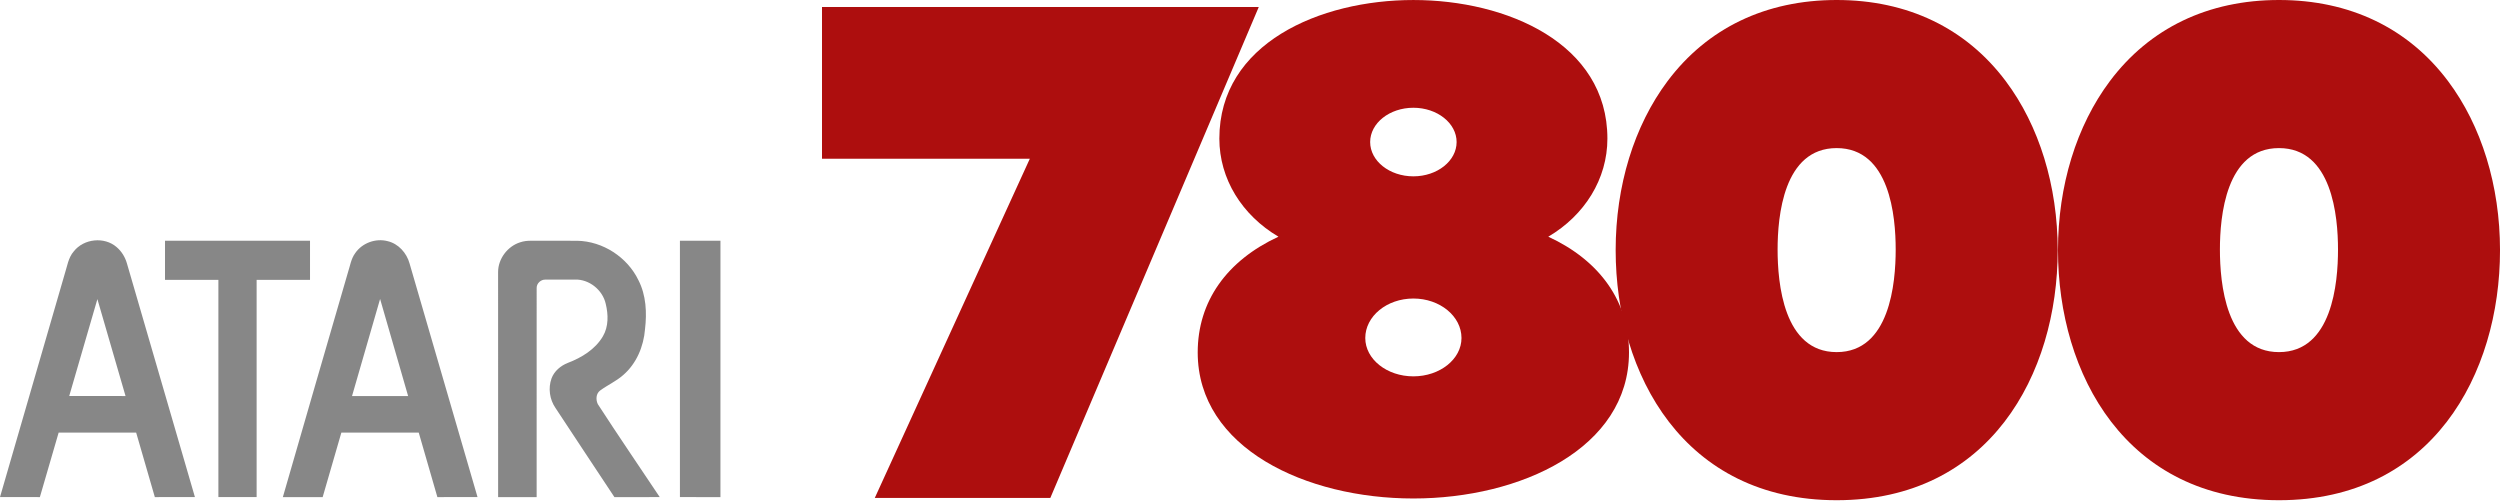
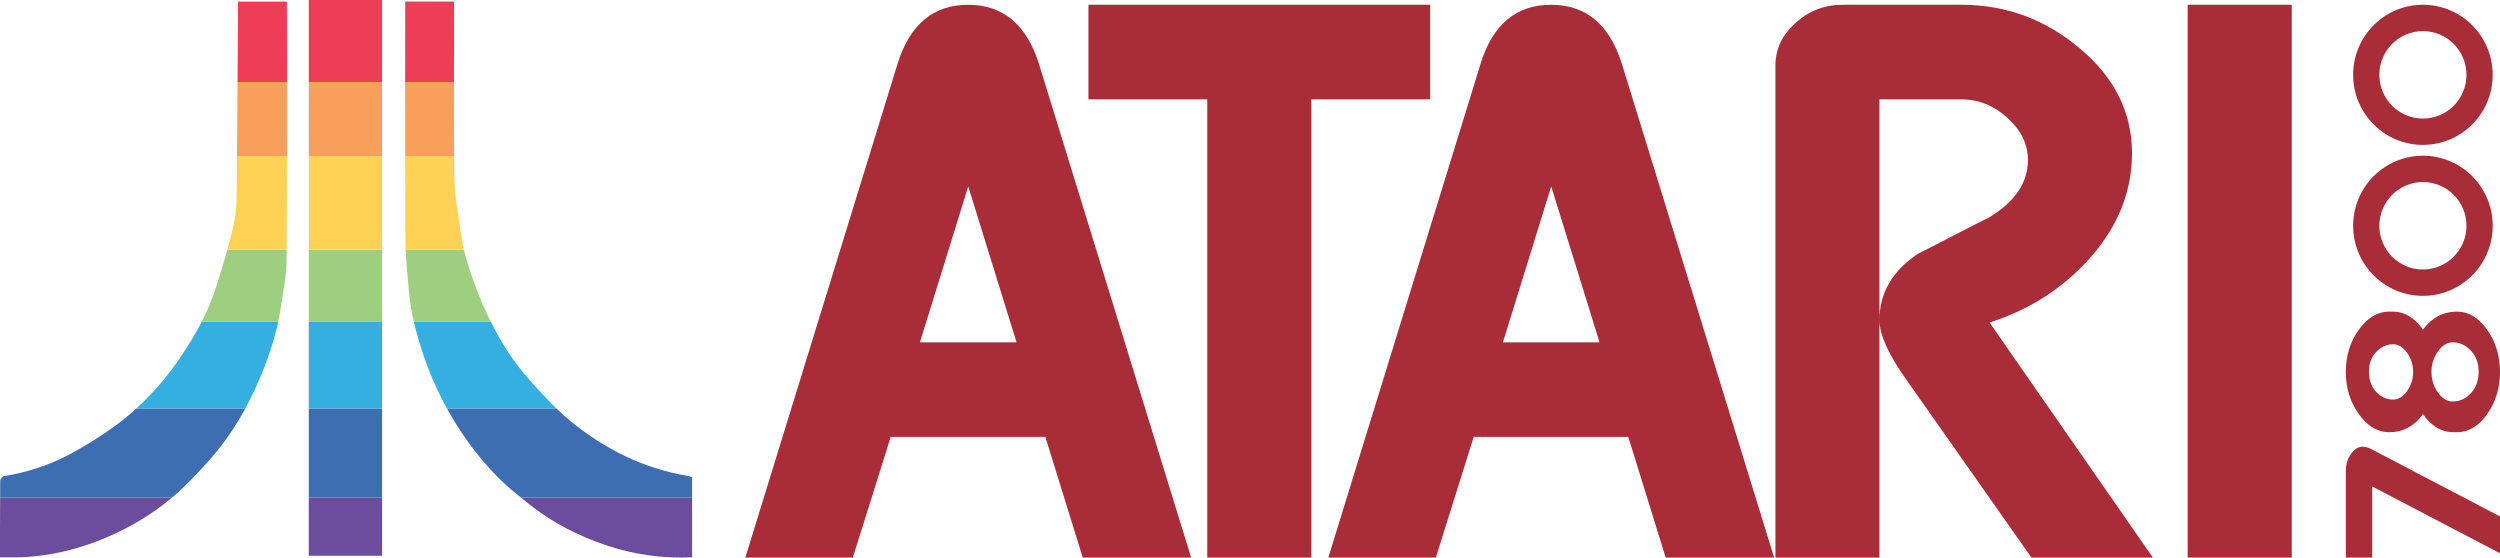
- <svg xmlns="http://www.w3.org/2000/svg" version="1.1" id="Ebene_1" x="0px" y="0px" width="362.658px" height="72.563px" viewBox="217.274 0.152 362.658 72.563" enable-background="new 217.274 0.152 362.658 72.563" xml:space="preserve">
-   <g>
-     <path fill="#878787" d="M227.98,36.615c1.446-1.85,4.439-2.166,6.213-0.614c0.726,0.612,1.234,1.455,1.494,2.361   c3.284,11.302,6.583,22.598,9.863,33.899c-1.938,0.002-3.878-0.003-5.815,0.002c-0.914-3.115-1.807-6.237-2.709-9.356   c-3.749-0.01-7.495-0.003-11.243-0.005c-0.917,3.118-1.823,6.239-2.725,9.361c-1.928-0.007-3.856-0.002-5.784-0.004   c3.121-10.779,6.245-21.562,9.38-32.338C227.026,38.795,227.167,37.537,227.98,36.615 M231.402,43.541   c-1.375,4.682-2.721,9.372-4.087,14.057c2.724,0.013,5.447,0.004,8.17,0.004C234.122,52.915,232.766,48.227,231.402,43.541z" />
-     <path fill="#878787" d="M268.813,36.858c1.01-1.465,2.963-2.176,4.683-1.724c1.573,0.363,2.778,1.719,3.193,3.246   c3.281,11.293,6.574,22.583,9.855,33.876c-1.941,0.013-3.881,0-5.822,0.008c-0.902-3.119-1.795-6.241-2.705-9.359   c-3.742,0.002-7.483-0.007-11.225,0.003c-0.894,3.121-1.816,6.235-2.711,9.355c-1.926,0.003-3.852-0.002-5.777,0.003   c3.119-10.84,6.274-21.672,9.417-32.504C268.051,38.782,268.179,37.704,268.813,36.858 M268.341,57.602   c2.713,0.004,5.424,0.001,8.137,0.001c-1.349-4.695-2.721-9.387-4.066-14.084C271.057,48.214,269.689,52.905,268.341,57.602z" />
-     <path fill="#878787" d="M241.211,35.078c7.013,0,14.024,0,21.035,0c0,1.892,0,3.781,0,5.673c-2.582,0.002-5.163-0.003-7.744,0.002   c0,10.502,0.001,21.007-0.001,31.509c-1.848,0-3.699,0-5.547,0c0-10.502-0.002-21.006,0.001-31.509   c-2.582-0.005-5.162,0-7.745-0.002C241.211,38.859,241.209,36.969,241.211,35.078z" />
-     <path fill="#878787" d="M292.708,35.309c0.533-0.184,1.102-0.247,1.664-0.233c2.211,0.008,4.423,0.001,6.632,0.003   c3.724,0.068,7.278,2.378,8.889,5.73c1.115,2.176,1.231,4.706,0.949,7.093c-0.193,2.5-1.241,4.998-3.163,6.655   c-1.016,0.904-2.279,1.452-3.364,2.257c-0.597,0.455-0.626,1.337-0.318,1.968c2.934,4.529,5.984,8.989,8.98,13.48   c-2.19,0.004-4.382-0.005-6.573,0.004c-2.868-4.308-5.706-8.638-8.562-12.952c-0.84-1.228-1.068-2.854-0.566-4.255   c0.393-1.074,1.332-1.861,2.378-2.268c1.997-0.762,3.966-1.959,5.072-3.843c0.842-1.417,0.798-3.165,0.419-4.715   c-0.443-2.013-2.404-3.596-4.477-3.526c-1.432,0.01-2.865-0.008-4.295,0.007c-0.648-0.015-1.258,0.548-1.25,1.204   c-0.006,10.115,0.004,20.23-0.002,30.347c-1.863-0.004-3.725,0-5.588-0.002c-0.004-10.89,0.002-21.78-0.004-32.671   C289.541,37.683,290.898,35.888,292.708,35.309z" />
-     <path fill="#878787" d="M315.906,35.078c1.961,0,3.92,0,5.88,0c-0.001,12.396,0.004,24.789-0.003,37.186   c-1.958-0.005-3.917,0-5.877-0.002C315.906,59.866,315.906,47.472,315.906,35.078z" />
+ <svg xmlns="http://www.w3.org/2000/svg" viewBox="0 0 533.405 118.969" height="118.969" width="533.405" xml:space="preserve" version="1.1" id="svg2">
+   <defs id="defs6">
+     <clipPath id="clipPath16" clipPathUnits="userSpaceOnUse">
+       <path id="path18" d="m 0,95.175 426.724,0 L 426.724,0 0,0 0,95.175 Z" />
+     </clipPath>
+   </defs>
+   <g transform="matrix(1.25,0,0,-1.25,0,118.9694)" id="g10">
+     <g id="g12">
+       <g clip-path="url(#clipPath16)" id="g14">
+         <g transform="translate(157.0191,36.744)" id="g20">
+           <path id="path22" style="fill:#a92d38;fill-opacity:1;fill-rule:nonzero;stroke:none" d="M 0,0 8.247,26.613 16.494,0 0,0 Z m 20.294,47.621 c -2.139,6.665 -6.151,9.997 -12.047,9.997 -5.94,0 -9.952,-3.332 -12.036,-9.997 l -26.012,-84.365 18.355,0 6.464,20.607 26.391,0 6.386,-20.607 18.5,0 -26.001,84.365 z" />
+         </g>
+         <g transform="translate(185.7835,94.3619)" id="g24">
+           <path id="path26" style="fill:#a92d38;fill-opacity:1;fill-rule:nonzero;stroke:none" d="m 0,0 0,-16.137 20.283,0 0,-78.225 17.765,0 0,78.225 20.283,0 L 58.331,0 0,0 Z" />
+         </g>
+         <g transform="translate(256.5298,36.744)" id="g28">
+           <path id="path30" style="fill:#a92d38;fill-opacity:1;fill-rule:nonzero;stroke:none" d="M 0,0 8.247,26.613 16.494,0 0,0 Z m 20.283,47.621 c -2.128,6.665 -6.14,9.997 -12.036,9.997 -5.951,0 -9.963,-3.332 -12.036,-9.997 l -26.012,-84.365 18.355,0 6.464,20.607 26.38,0 6.386,-20.607 18.511,0 -26.012,84.365 z" />
+         </g>
+         <g transform="translate(339.6022,40.1208)" id="g32">
+           <path id="path34" style="fill:#a92d38;fill-opacity:1;fill-rule:nonzero;stroke:none" d="m 0,0 c 6.999,2.251 12.783,6.018 17.363,11.278 4.625,5.316 6.944,11.19 6.944,17.631 0,6.932 -2.954,12.884 -8.849,17.832 -5.896,5.004 -12.65,7.5 -20.284,7.5 l -20.283,0 c -3.076,0 -5.751,-1.036 -8.035,-3.109 -2.274,-2.073 -3.411,-4.48 -3.411,-7.222 l 0,-84.031 17.754,0 0,78.225 13.931,0 c 2.964,0 5.606,-1.059 7.935,-3.177 2.318,-2.117 3.477,-4.502 3.477,-7.166 0,-3.867 -2.196,-7.132 -6.587,-9.796 -2.084,-1.036 -4.101,-2.062 -6.085,-3.098 -1.972,-1.036 -4,-2.073 -6.073,-3.109 -4.391,-2.931 -6.598,-6.709 -6.598,-11.346 0,-2.485 1.56,-5.906 4.67,-10.275 l 21.275,-30.258 20.729,0 L 0,0 Z" />
+         </g>
+         <path id="path36" style="fill:#a92d38;fill-opacity:1;fill-rule:nonzero;stroke:none" d="m 373.415,0 17.765,0 0,94.362 -17.765,0 0,-94.362 z" />
+         <g transform="translate(404.705,18.5436)" id="g38">
+           <path id="path40" style="fill:#a92d38;fill-opacity:1;fill-rule:nonzero;stroke:none" d="m 0,0 c -0.501,0.257 -0.972,0.39 -1.412,0.39 -0.767,0 -1.443,-0.421 -2.016,-1.284 -0.583,-0.801 -0.869,-1.767 -0.869,-2.887 l 0,-14.763 4.502,0 0,12.144 21.814,-11.404 0,6.287 L 0,0 Z" />
+         </g>
+         <g transform="translate(421.6284,27.9328)" id="g42">
+           <path id="path44" style="fill:#a92d38;fill-opacity:1;fill-rule:nonzero;stroke:none" d="m 0,0 c -0.859,-0.863 -1.86,-1.288 -2.989,-1.288 -0.936,0 -1.77,0.515 -2.514,1.546 -0.731,1.03 -1.103,2.202 -1.103,3.516 0,1.301 0.372,2.46 1.103,3.49 0.744,1.03 1.578,1.546 2.514,1.546 C -1.86,8.81 -0.859,8.385 0,7.522 0.962,6.581 1.45,5.332 1.45,3.774 1.45,2.241 0.962,0.979 0,0 m -10.78,0.482 c -0.685,-0.965 -1.477,-1.447 -2.366,-1.447 -1.032,0 -1.957,0.398 -2.785,1.206 -0.901,0.916 -1.345,2.097 -1.345,3.532 0,1.459 0.444,2.628 1.345,3.508 0.828,0.808 1.753,1.205 2.785,1.205 0.889,0 1.681,-0.482 2.366,-1.446 0.696,-0.965 1.044,-2.05 1.044,-3.267 0,-1.23 -0.348,-2.327 -1.044,-3.291 M 2.906,10.963 c -1.463,2.054 -3.182,3.092 -5.157,3.092 -2.363,0 -4.297,-1.027 -5.801,-3.072 -1.443,2.045 -3.162,3.072 -5.147,3.072 l -0.634,0 c -1.975,0 -3.694,-1.038 -5.168,-3.092 -1.483,-2.045 -2.22,-4.449 -2.22,-7.192 0,-2.743 0.737,-5.147 2.22,-7.212 1.474,-2.055 3.193,-3.092 5.168,-3.092 2.373,0 4.297,1.037 5.781,3.092 1.442,-2.055 3.161,-3.092 5.146,-3.092 l 0.655,0 c 1.975,0 3.694,1.037 5.157,3.092 1.463,2.086 2.19,4.49 2.19,7.212 0,2.712 -0.727,5.106 -2.19,7.192" />
+         </g>
+         <g transform="translate(413.5658,49.1722)" id="g46">
+           <path id="path48" style="fill:#a92d38;fill-opacity:1;fill-rule:nonzero;stroke:none" d="m 0,0 c -4.104,0 -7.435,3.345 -7.435,7.466 0,4.121 3.331,7.465 7.435,7.465 4.104,0 7.435,-3.344 7.435,-7.465 C 7.435,3.345 4.104,0 0,0 m 0,19.424 c -6.579,0 -11.91,-5.353 -11.91,-11.958 0,-6.606 5.331,-11.959 11.91,-11.959 6.579,0 11.91,5.353 11.91,11.959 0,6.605 -5.331,11.958 -11.91,11.958" />
+         </g>
+         <g transform="translate(413.5658,74.938)" id="g50">
+           <path id="path52" style="fill:#a92d38;fill-opacity:1;fill-rule:nonzero;stroke:none" d="m 0,0 c -4.104,0 -7.435,3.345 -7.435,7.466 0,4.121 3.331,7.465 7.435,7.465 4.104,0 7.435,-3.344 7.435,-7.465 C 7.435,3.345 4.104,0 0,0 m 0,19.424 c -6.579,0 -11.91,-5.353 -11.91,-11.958 0,-6.606 5.331,-11.959 11.91,-11.959 6.579,0 11.91,5.353 11.91,11.959 0,6.605 -5.331,11.958 -11.91,11.958" />
+         </g>
+         <path id="path54" style="fill:#6c4d9d;fill-opacity:1;fill-rule:evenodd;stroke:none" d="m 65.22,0.312 -12.516,0 0,9.963 12.516,0 0,-9.963 z" />
+         <g transform="translate(118.1353,10.2754)" id="g56">
+           <path id="path58" style="fill:#6c4d9d;fill-opacity:1;fill-rule:evenodd;stroke:none" d="m 0,0 0,-10.231 c -4.993,-0.212 -9.852,0.446 -14.544,2.017 -4.725,1.583 -9.083,3.778 -12.916,6.776 -0.602,0.468 -1.215,0.948 -1.806,1.438 L 0,0 Z" />
+         </g>
+         <g transform="translate(29.3903,10.2754)" id="g60">
+           <path id="path62" style="fill:#6c4d9d;fill-opacity:1;fill-rule:evenodd;stroke:none" d="m 0,0 c -4.023,-3.399 -8.637,-5.996 -13.764,-7.835 -4.692,-1.671 -9.517,-2.541 -14.555,-2.396 l -1.069,0 c 0,3.477 -0.012,6.865 0.022,10.231 L 0,0 Z" />
+         </g>
+         <g transform="translate(41.8723,25.4544)" id="g64">
+           <path id="path66" style="fill:#3e6eb2;fill-opacity:1;fill-rule:evenodd;stroke:none" d="m 0,0 c -1.683,-3.12 -3.689,-6.074 -6.13,-8.804 -1.861,-2.084 -3.766,-4.146 -5.895,-5.996 -0.156,-0.134 -0.301,-0.256 -0.457,-0.379 l -29.366,0 c -0.011,0.947 0,1.883 0.011,2.831 0,0.278 0.39,0.758 0.657,0.802 3.957,0.647 7.713,1.861 11.156,3.7 2.742,1.471 5.417,3.121 7.891,4.948 1.237,0.903 2.407,1.873 3.521,2.898 L 0,0 Z" />
+         </g>
+         <g transform="translate(118.1353,13.7413)" id="g68">
+           <path id="path70" style="fill:#3e6eb2;fill-opacity:1;fill-rule:evenodd;stroke:none" d="m 0,0 0,-3.466 -29.266,0 c -1.103,0.88 -2.173,1.783 -3.176,2.742 -3.054,2.953 -5.639,6.241 -7.846,9.785 -0.546,0.869 -1.059,1.761 -1.549,2.652 l 18.678,0 c 0.792,-0.769 1.605,-1.516 2.463,-2.207 C -14.945,4.826 -8.381,1.482 -0.713,0.19 -0.468,0.156 -0.234,0.067 0,0" />
+         </g>
+         <path id="path72" style="fill:#3e6eb2;fill-opacity:1;fill-rule:evenodd;stroke:none" d="m 65.22,10.275 -12.516,0 0,15.179 12.516,0 0,-15.179 z" />
+         <path id="path74" style="fill:#35afdf;fill-opacity:1;fill-rule:evenodd;stroke:none" d="m 65.22,25.454 -12.516,0 0,14.856 12.516,0 0,-14.856 z" />
+         <g transform="translate(94.9767,25.4544)" id="g76">
+           <path id="path78" style="fill:#35afdf;fill-opacity:1;fill-rule:evenodd;stroke:none" d="m 0,0 -18.678,0 c -1.572,2.82 -2.876,5.751 -3.912,8.793 -0.68,2.006 -1.293,4.012 -1.761,6.063 l 13.128,0 C -9.428,11.234 -7.244,7.801 -4.447,4.703 -3.009,3.109 -1.56,1.493 0,0" />
+         </g>
+         <g transform="translate(47.5004,40.3103)" id="g80">
+           <path id="path82" style="fill:#35afdf;fill-opacity:1;fill-rule:evenodd;stroke:none" d="m 0,0 c -0.613,-2.909 -1.538,-5.74 -2.664,-8.515 -0.88,-2.173 -1.85,-4.29 -2.964,-6.341 l -18.612,0 c 2.764,2.485 5.16,5.294 7.256,8.336 1.448,2.107 2.797,4.269 3.945,6.52 L 0,0 Z" />
+         </g>
+         <g transform="translate(48.9269,52.5694)" id="g84">
+           <path id="path86" style="fill:#9ecf81;fill-opacity:1;fill-rule:evenodd;stroke:none" d="m 0,0 c 0,-0.557 -0.011,-1.114 -0.011,-1.672 -0.022,-2.819 -0.602,-5.65 -1.026,-8.459 -0.111,-0.713 -0.234,-1.426 -0.39,-2.128 l -13.039,0 c 0.747,1.471 1.404,2.975 1.95,4.525 0.892,2.552 1.672,5.137 2.397,7.734 L 0,0 Z" />
+         </g>
+         <path id="path88" style="fill:#9ecf81;fill-opacity:1;fill-rule:evenodd;stroke:none" d="m 65.22,40.31 -12.516,0 0,12.259 12.516,0 0,-12.259 z" />
+         <g transform="translate(83.754,40.3103)" id="g90">
+           <path id="path92" style="fill:#9ecf81;fill-opacity:1;fill-rule:evenodd;stroke:none" d="m 0,0 -13.128,0 c -0.368,1.549 -0.636,3.12 -0.781,4.703 -0.234,2.519 -0.49,5.037 -0.601,7.556 l 9.941,0 C -3.967,9.674 -3.065,7.155 -2.073,4.647 -1.449,3.076 -0.758,1.516 0,0" />
+         </g>
+         <g transform="translate(48.9826,68.5397)" id="g94">
+           <path id="path96" style="fill:#fdd255;fill-opacity:1;fill-rule:evenodd;stroke:none" d="m 0,0 c 0,-5.327 -0.022,-10.654 -0.056,-15.97 l -10.119,0 c 0.301,1.092 0.591,2.173 0.869,3.265 0.457,1.75 0.68,3.6 0.702,5.405 0.034,2.43 0.056,4.87 0.078,7.3 L 0,0 Z" />
+         </g>
+         <g transform="translate(79.1847,52.5694)" id="g98">
+           <path id="path100" style="fill:#fdd255;fill-opacity:1;fill-rule:evenodd;stroke:none" d="m 0,0 -9.941,0 c -0.022,0.635 -0.045,1.271 -0.045,1.906 -0.022,4.692 -0.033,9.372 -0.033,14.064 l 8.358,0 c 0,-1.226 0.023,-2.452 0.034,-3.666 C -1.583,9.239 -0.981,6.185 -0.579,3.132 -0.446,2.073 -0.245,1.036 0,0" />
+         </g>
+         <path id="path102" style="fill:#fdd255;fill-opacity:1;fill-rule:evenodd;stroke:none" d="m 65.22,52.569 -12.516,0 0,15.97 12.516,0 0,-15.97 z" />
+         <path id="path104" style="fill:#f89f5c;fill-opacity:1;fill-rule:evenodd;stroke:none" d="m 65.22,68.54 -12.516,0 0,12.638 12.516,0 0,-12.638 z" />
+         <g transform="translate(77.5241,68.5397)" id="g106">
+           <path id="path108" style="fill:#f89f5c;fill-opacity:1;fill-rule:evenodd;stroke:none" d="M 0,0 -8.359,0 C -8.37,4.213 -8.37,8.425 -8.37,12.638 l 8.337,0 C -0.045,8.414 -0.045,4.202 0,0" />
+         </g>
+         <g transform="translate(48.9826,81.1778)" id="g110">
+           <path id="path112" style="fill:#f89f5c;fill-opacity:1;fill-rule:evenodd;stroke:none" d="m 0,0 0,-12.638 -8.526,0 C -8.492,-8.425 -8.459,-4.213 -8.437,0 L 0,0 Z" />
+         </g>
+         <g transform="translate(48.9715,93.7267)" id="g114">
+           <path id="path116" style="fill:#ee3d57;fill-opacity:1;fill-rule:evenodd;stroke:none" d="m 0,0 c 0,-4.19 0,-8.37 0.011,-12.549 l -8.436,0 c 0.033,4.358 0.055,8.715 0.078,13.073 l 0,0.657 L 0,1.181 0,0 Z" />
+         </g>
+         <g transform="translate(77.513,94.9192)" id="g118">
+           <path id="path120" style="fill:#ee3d57;fill-opacity:1;fill-rule:evenodd;stroke:none" d="M 0,0 0,-1.126 C 0,-5.327 -0.022,-9.54 -0.022,-13.741 l -8.337,0 c 0.012,4.168 0.012,8.325 0.012,12.493 L -8.347,0 0,0 Z" />
+         </g>
+         <path id="path122" style="fill:#ee3d57;fill-opacity:1;fill-rule:evenodd;stroke:none" d="m 52.705,95.175 12.516,0 0,-13.998 -12.516,0 0,13.998 z" />
+       </g>
+     </g>
  </g>
-   <path fill="#AD0E0E" d="M441.874,34.488c5.281-3.112,8.575-8.381,8.575-14.23c0-13.813-14.59-20.104-28.146-20.104  c-13.558,0-28.146,6.291-28.146,20.104c0,5.851,3.293,11.118,8.573,14.23c-7.511,3.479-11.713,9.403-11.713,16.784  c0,13.913,15.736,21.192,31.282,21.192s31.283-7.279,31.283-21.192C453.587,43.891,449.384,37.964,441.874,34.488z M422.304,25.732  c-3.458,0-6.271-2.23-6.271-4.974c0-2.744,2.813-4.975,6.271-4.975c3.455,0,6.271,2.231,6.271,4.975  C428.573,23.502,425.761,25.732,422.304,25.732z M422.304,43.457c3.849,0,6.979,2.567,6.979,5.729c0,3.064-3.131,5.561-6.979,5.561  c-3.85,0-6.979-2.492-6.979-5.561C415.325,46.024,418.455,43.457,422.304,43.457z" />
-   <path fill="#AD0E0E" d="M508.233,11.921c-5.774-7.698-14.257-11.769-24.529-11.769s-18.755,4.069-24.529,11.769  c-4.854,6.476-7.528,15.181-7.528,24.513c0,18.058,9.912,36.28,32.061,36.28s32.063-18.223,32.063-36.28  C515.765,27.101,513.09,18.396,508.233,11.921z M483.704,51.23c-7.721,0-8.566-10.037-8.566-14.881  c0-4.798,0.849-14.714,8.566-14.714c7.721,0,8.565,9.916,8.565,14.714C492.271,41.193,491.425,51.23,483.704,51.23z" />
-   <path fill="#AD0E0E" d="M572.396,11.921c-5.772-7.698-14.257-11.769-24.527-11.769c-10.272,0-18.755,4.069-24.529,11.769  c-4.854,6.476-7.529,15.181-7.529,24.513c0,18.058,9.913,36.28,32.062,36.28c22.146,0,32.061-18.223,32.061-36.28  C579.929,27.101,577.254,18.396,572.396,11.921z M547.869,51.23c-7.723,0-8.567-10.037-8.567-14.881  c0-4.798,0.849-14.714,8.567-14.714s8.564,9.916,8.564,14.714C556.436,41.193,555.589,51.23,547.869,51.23z" />
-   <polygon fill="#AD0E0E" points="336.516,1.165 336.516,23.181 366.663,23.181 344.172,72.386 369.636,72.386 399.876,1.165 " />
</svg>
